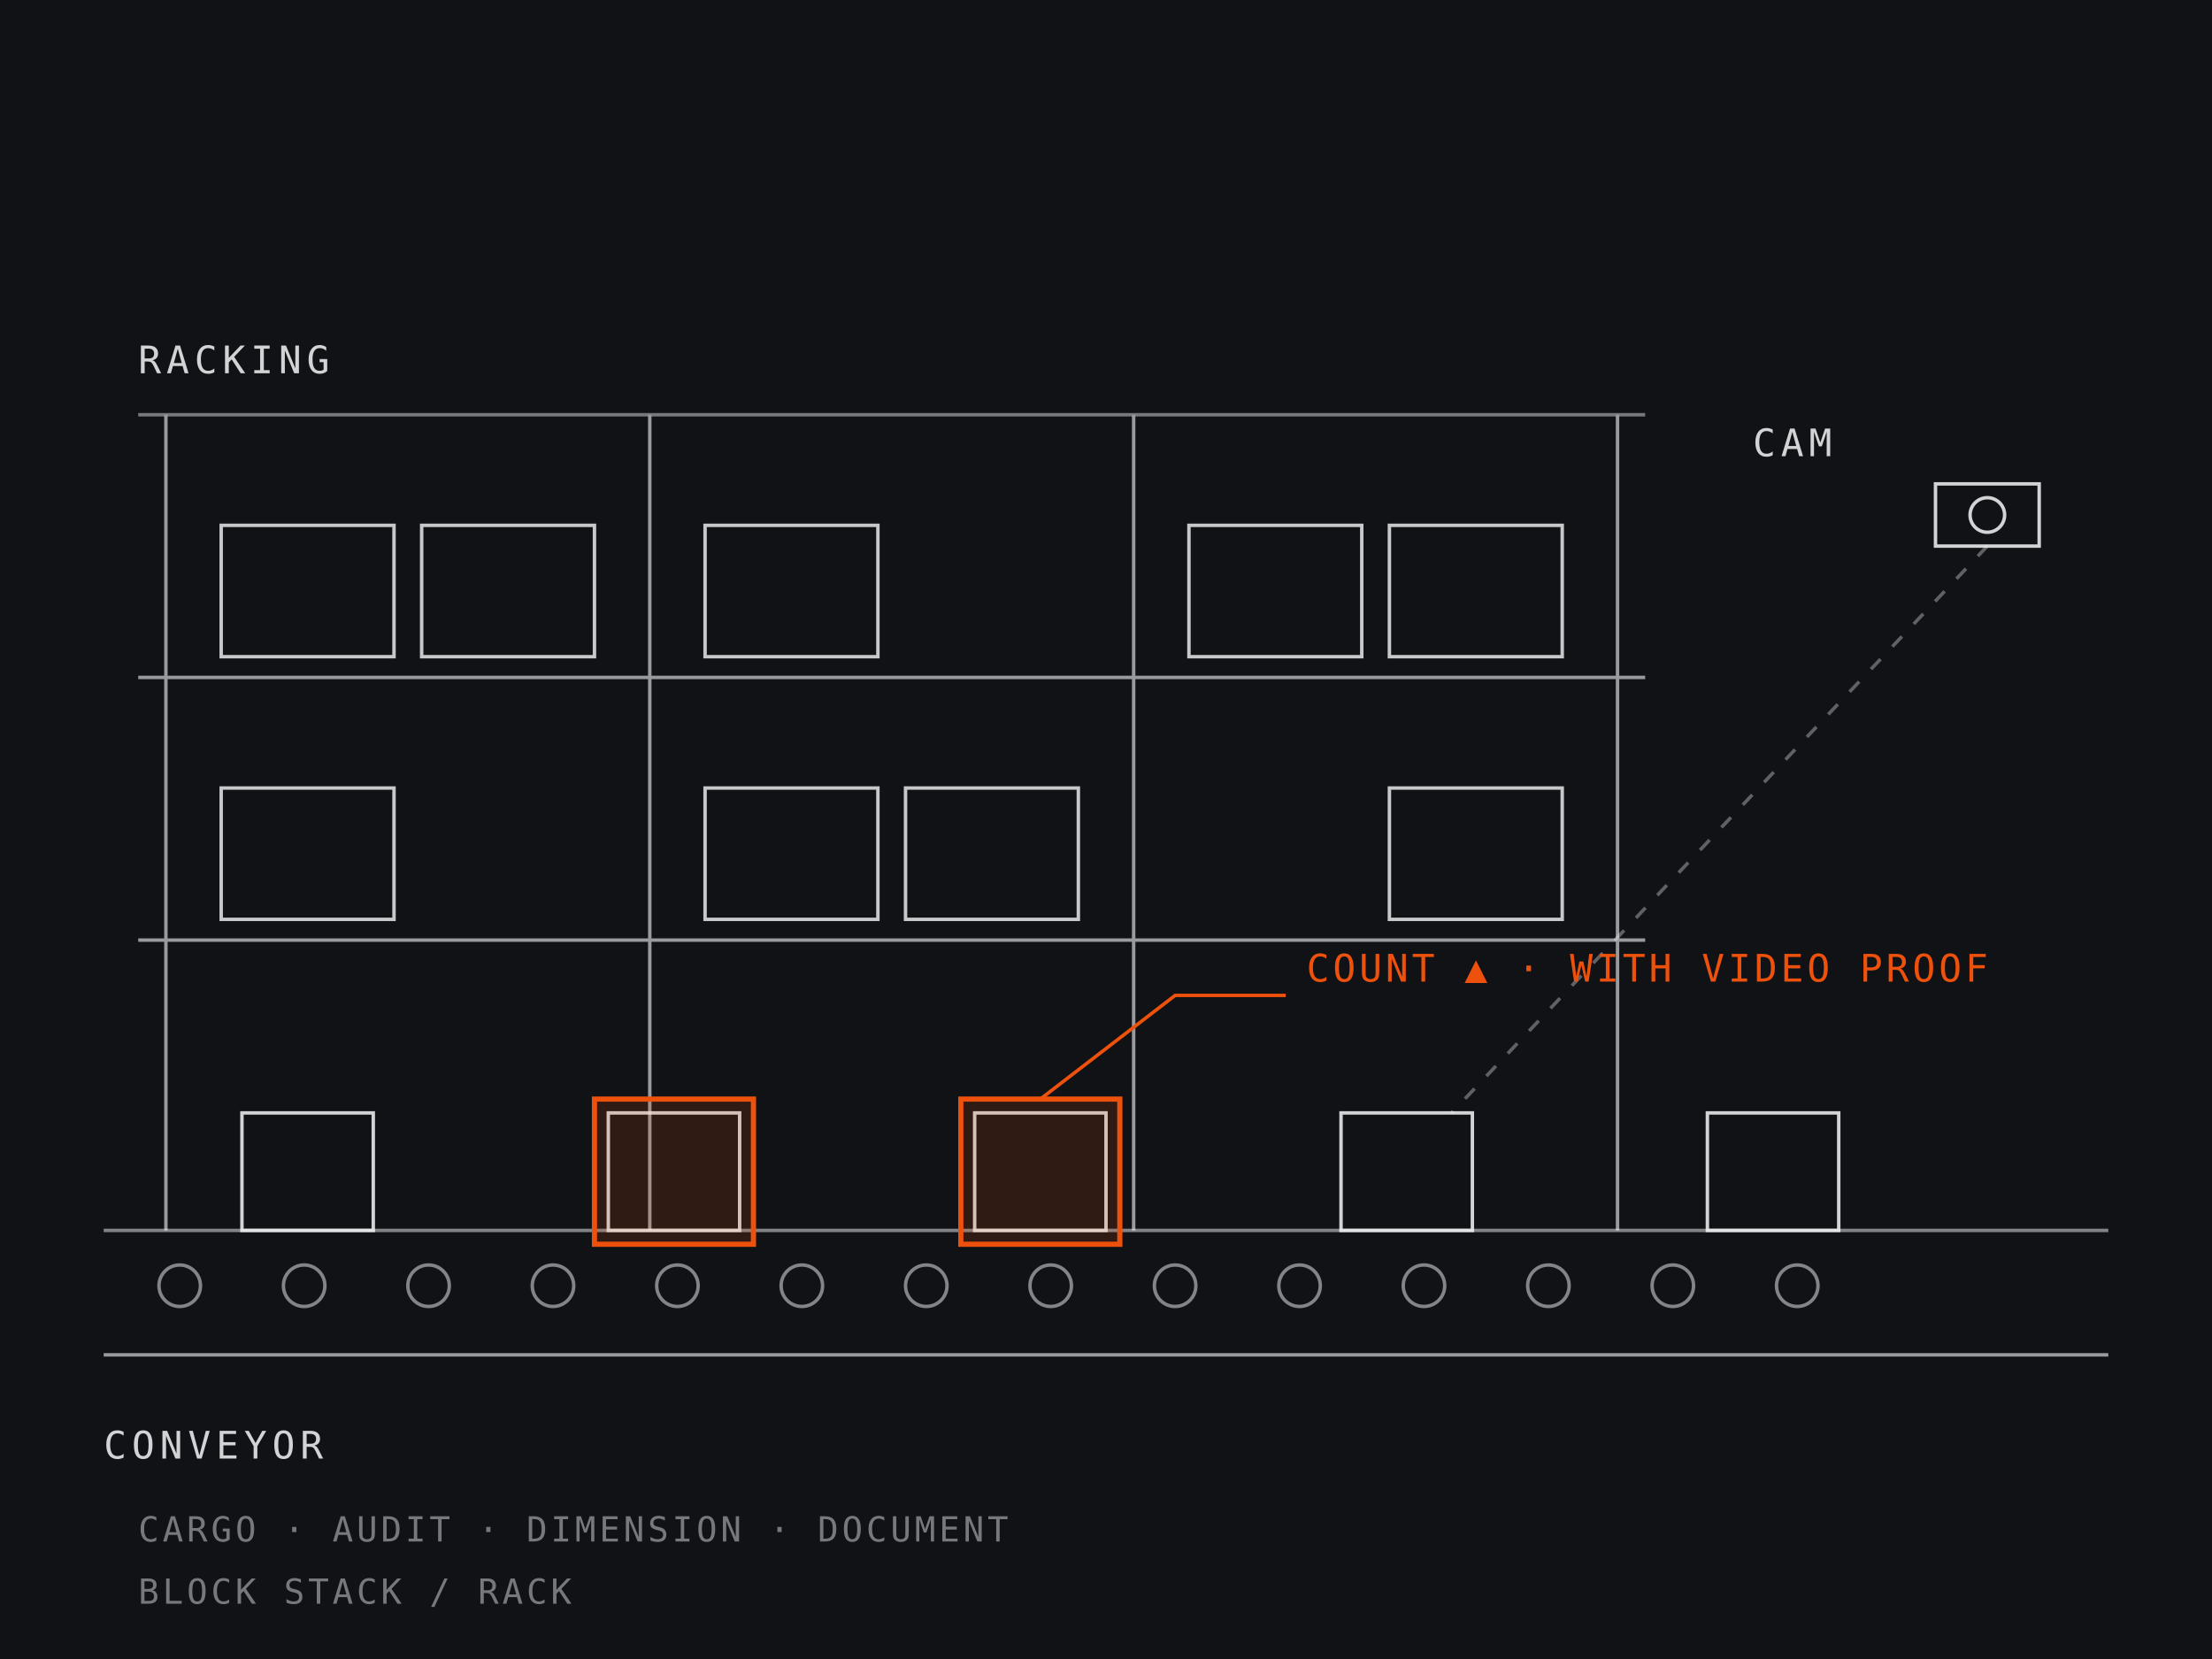
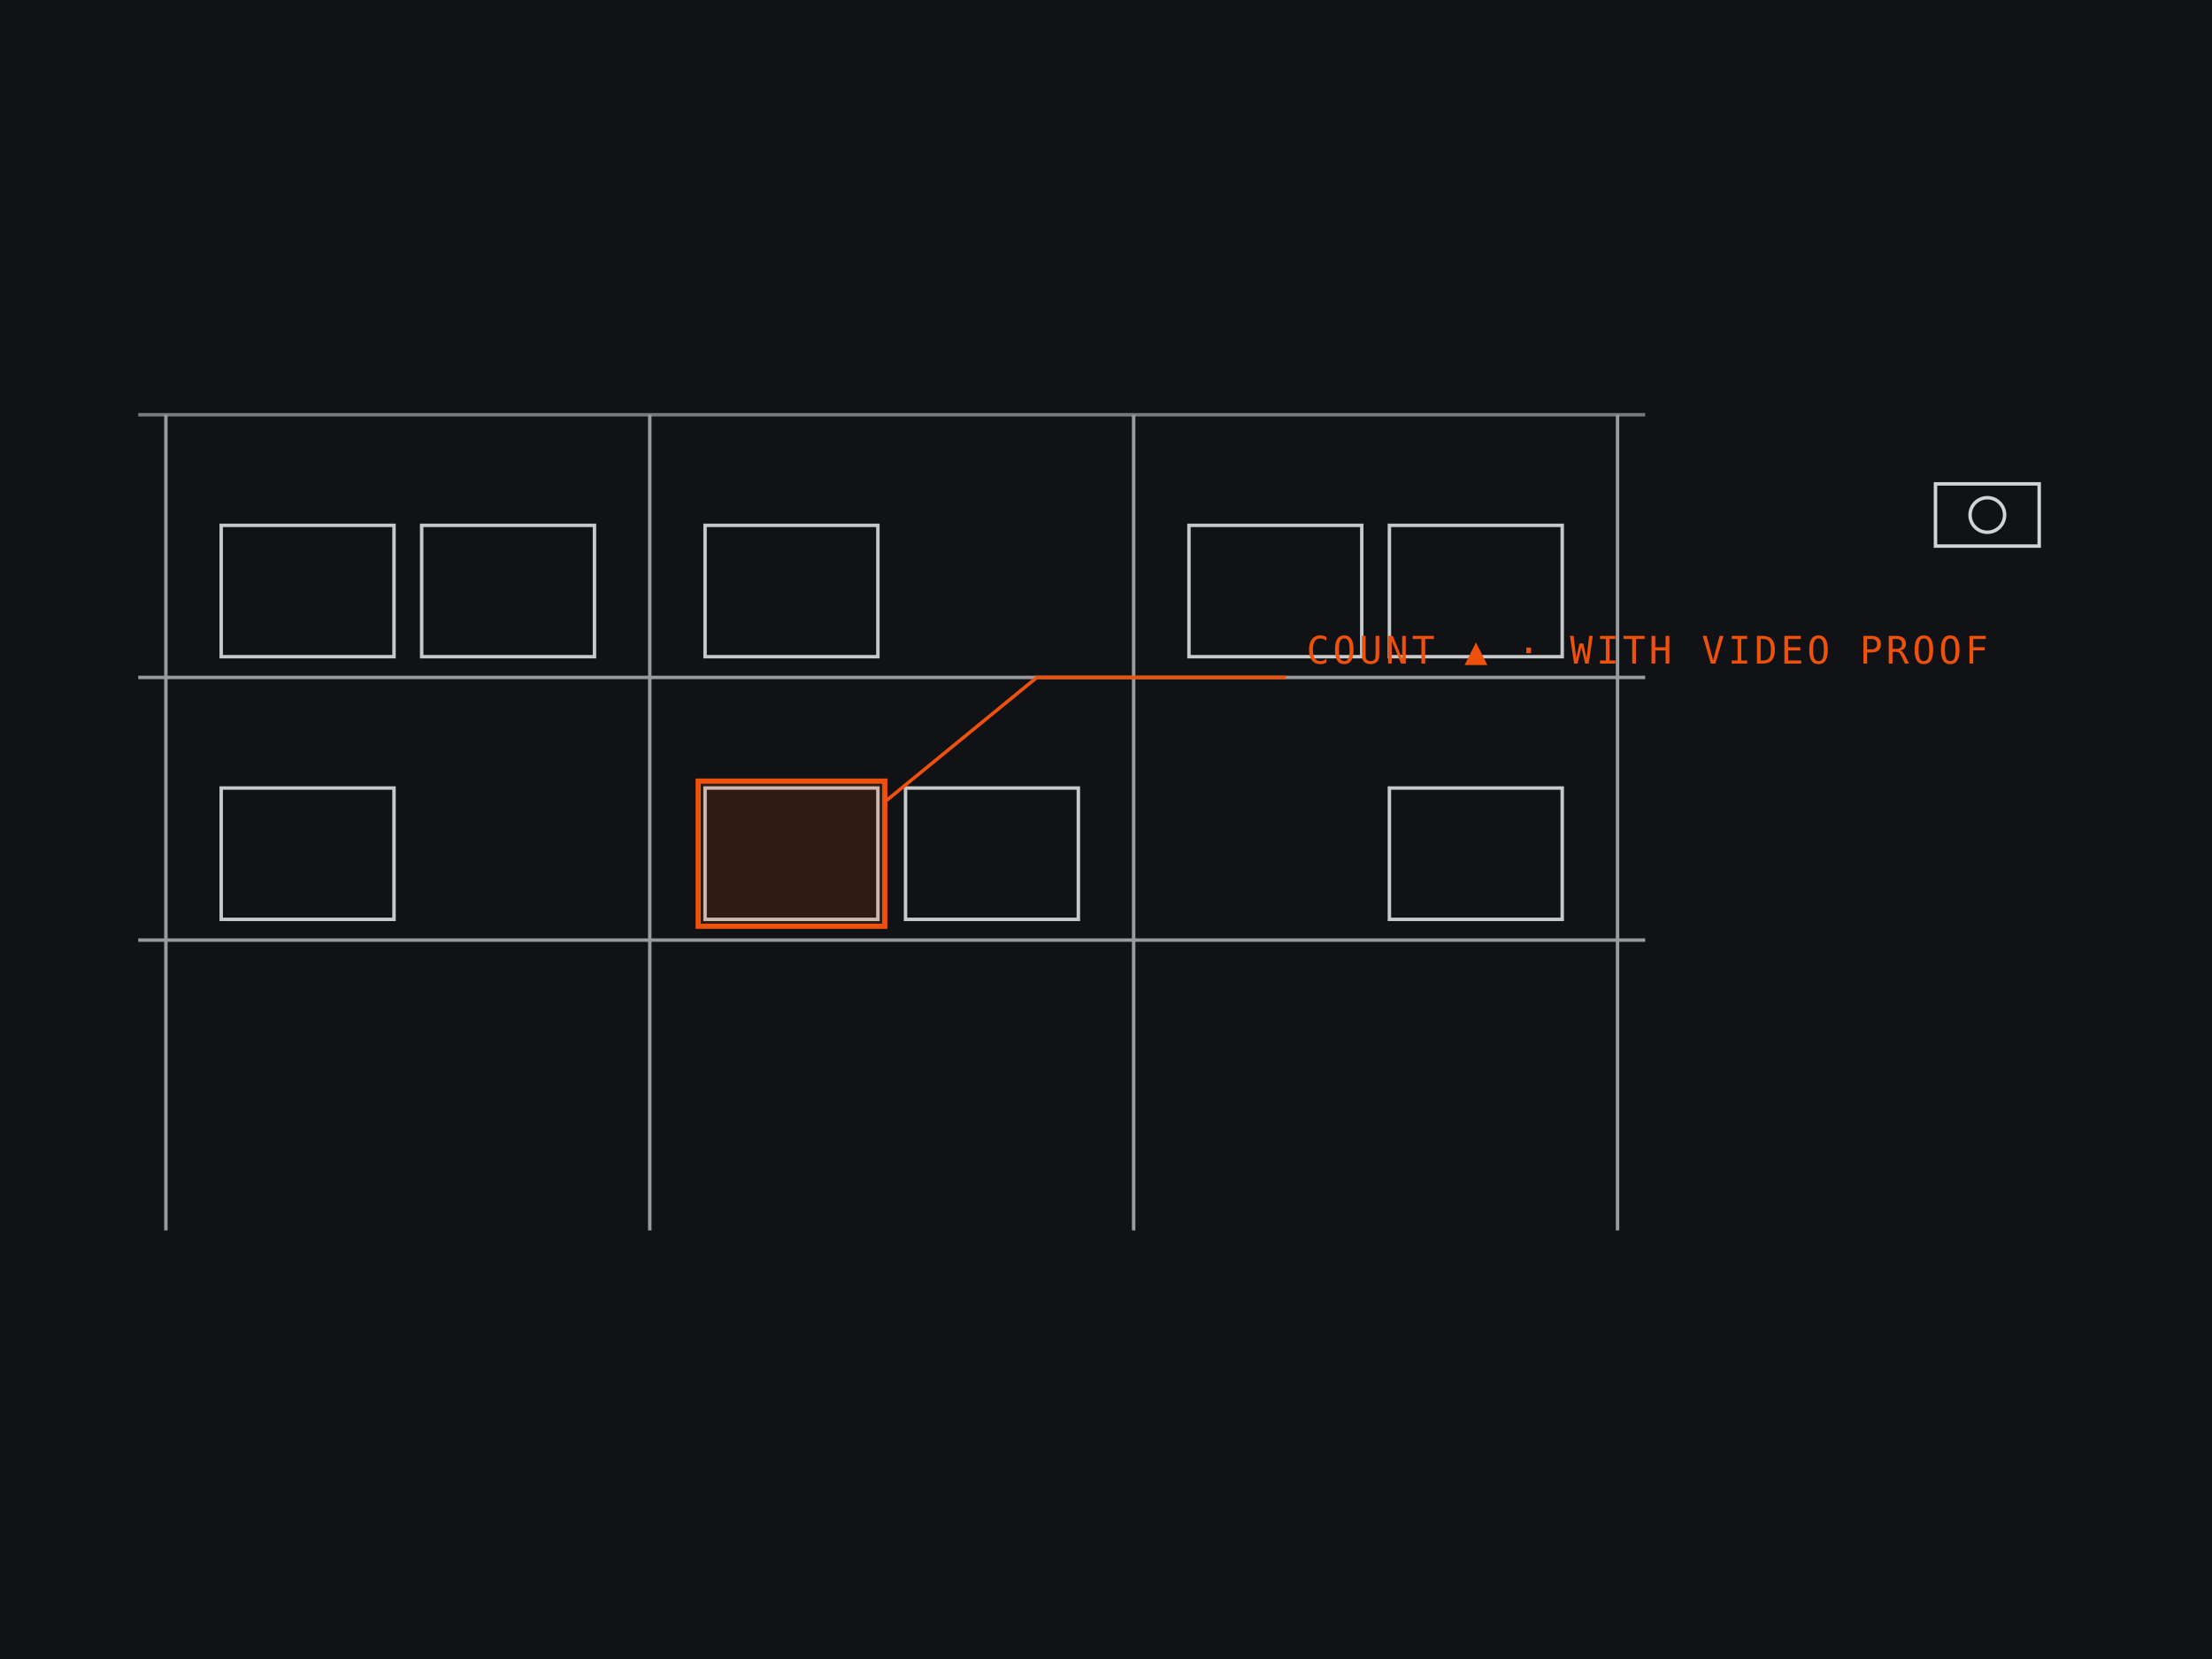
<svg xmlns="http://www.w3.org/2000/svg" viewBox="0 0 640 480" font-family="'IBM Plex Mono',monospace">
  <rect width="640" height="480" fill="#101216" />
  <g stroke="#F4F5F7" fill="none" stroke-width="1">
    <g id="racking" opacity="0.6">
      <line x1="48" y1="120" x2="48" y2="356" />
      <line x1="188" y1="120" x2="188" y2="356" />
      <line x1="328" y1="120" x2="328" y2="356" />
      <line x1="468" y1="120" x2="468" y2="356" />
      <line x1="40" y1="120" x2="476" y2="120" opacity="0.75" />
      <line x1="40" y1="196" x2="476" y2="196" />
      <line x1="40" y1="272" x2="476" y2="272" />
    </g>
    <g opacity="0.8">
      <rect x="64" y="152" width="50" height="38" />
      <rect x="122" y="152" width="50" height="38" />
      <rect x="204" y="152" width="50" height="38" />
      <rect x="344" y="152" width="50" height="38" />
      <rect x="402" y="152" width="50" height="38" />
      <rect x="64" y="228" width="50" height="38" />
      <rect x="204" y="228" width="50" height="38" />
      <rect x="262" y="228" width="50" height="38" />
      <rect x="402" y="228" width="50" height="38" />
    </g>
-     <line x1="30" y1="392" x2="610" y2="392" opacity="0.6" />
-     <line x1="30" y1="356" x2="610" y2="356" opacity="0.5" />
-     <g opacity="0.5">
-       <circle cx="52" cy="372" r="6" />
-       <circle cx="88" cy="372" r="6" />
-       <circle cx="124" cy="372" r="6" />
-       <circle cx="160" cy="372" r="6" />
-       <circle cx="196" cy="372" r="6" />
-       <circle cx="232" cy="372" r="6" />
-       <circle cx="268" cy="372" r="6" />
-       <circle cx="304" cy="372" r="6" />
-       <circle cx="340" cy="372" r="6" />
-       <circle cx="376" cy="372" r="6" />
-       <circle cx="412" cy="372" r="6" />
-       <circle cx="448" cy="372" r="6" />
-       <circle cx="484" cy="372" r="6" />
-       <circle cx="520" cy="372" r="6" />
-     </g>
-     <g opacity="0.85">
-       <rect x="70" y="322" width="38" height="34" />
-       <rect x="176" y="322" width="38" height="34" />
-       <rect x="282" y="322" width="38" height="34" />
-       <rect x="388" y="322" width="38" height="34" />
-       <rect x="494" y="322" width="38" height="34" />
-     </g>
    <rect x="560" y="140" width="30" height="18" opacity="0.85" />
    <circle cx="575" cy="149" r="5" opacity="0.85" />
-     <line x1="575" y1="158" x2="420" y2="322" stroke-dasharray="4 5" opacity="0.35" />
  </g>
  <g stroke="#ED510C" fill="none">
-     <rect x="172" y="318" width="46" height="42" stroke-width="1.5" fill="#ED510C" fill-opacity="0.14" />
-     <rect x="278" y="318" width="46" height="42" stroke-width="1.5" fill="#ED510C" fill-opacity="0.14" />
-     <polyline points="301,318 340,288 372,288" stroke-width="1" />
+     <rect x="202" y="226" width="54" height="42" stroke-width="1.5" fill="#ED510C" fill-opacity="0.14" />
+     <polyline points="256,232 300,196 372,196" stroke-width="1" />
  </g>
-   <text x="378" y="284" fill="#ED510C" font-size="11" letter-spacing="1">COUNT ▲ · WITH VIDEO PROOF</text>
-   <g fill="#F4F5F7" font-size="11" letter-spacing="1.5" opacity="0.85">
-     <text x="40" y="108">RACKING</text>
-     <text x="30" y="422">CONVEYOR</text>
-     <text x="530" y="132" text-anchor="end">CAM</text>
-   </g>
-   <g fill="#F4F5F7" font-size="10" letter-spacing="1" opacity="0.45">
-     <text x="40" y="446">CARGO · AUDIT · DIMENSION · DOCUMENT</text>
-     <text x="40" y="464">BLOCK STACK / RACK</text>
-   </g>
+   <text x="378" y="192" fill="#ED510C" font-size="11" letter-spacing="1">COUNT ▲ · WITH VIDEO PROOF</text>
</svg>
